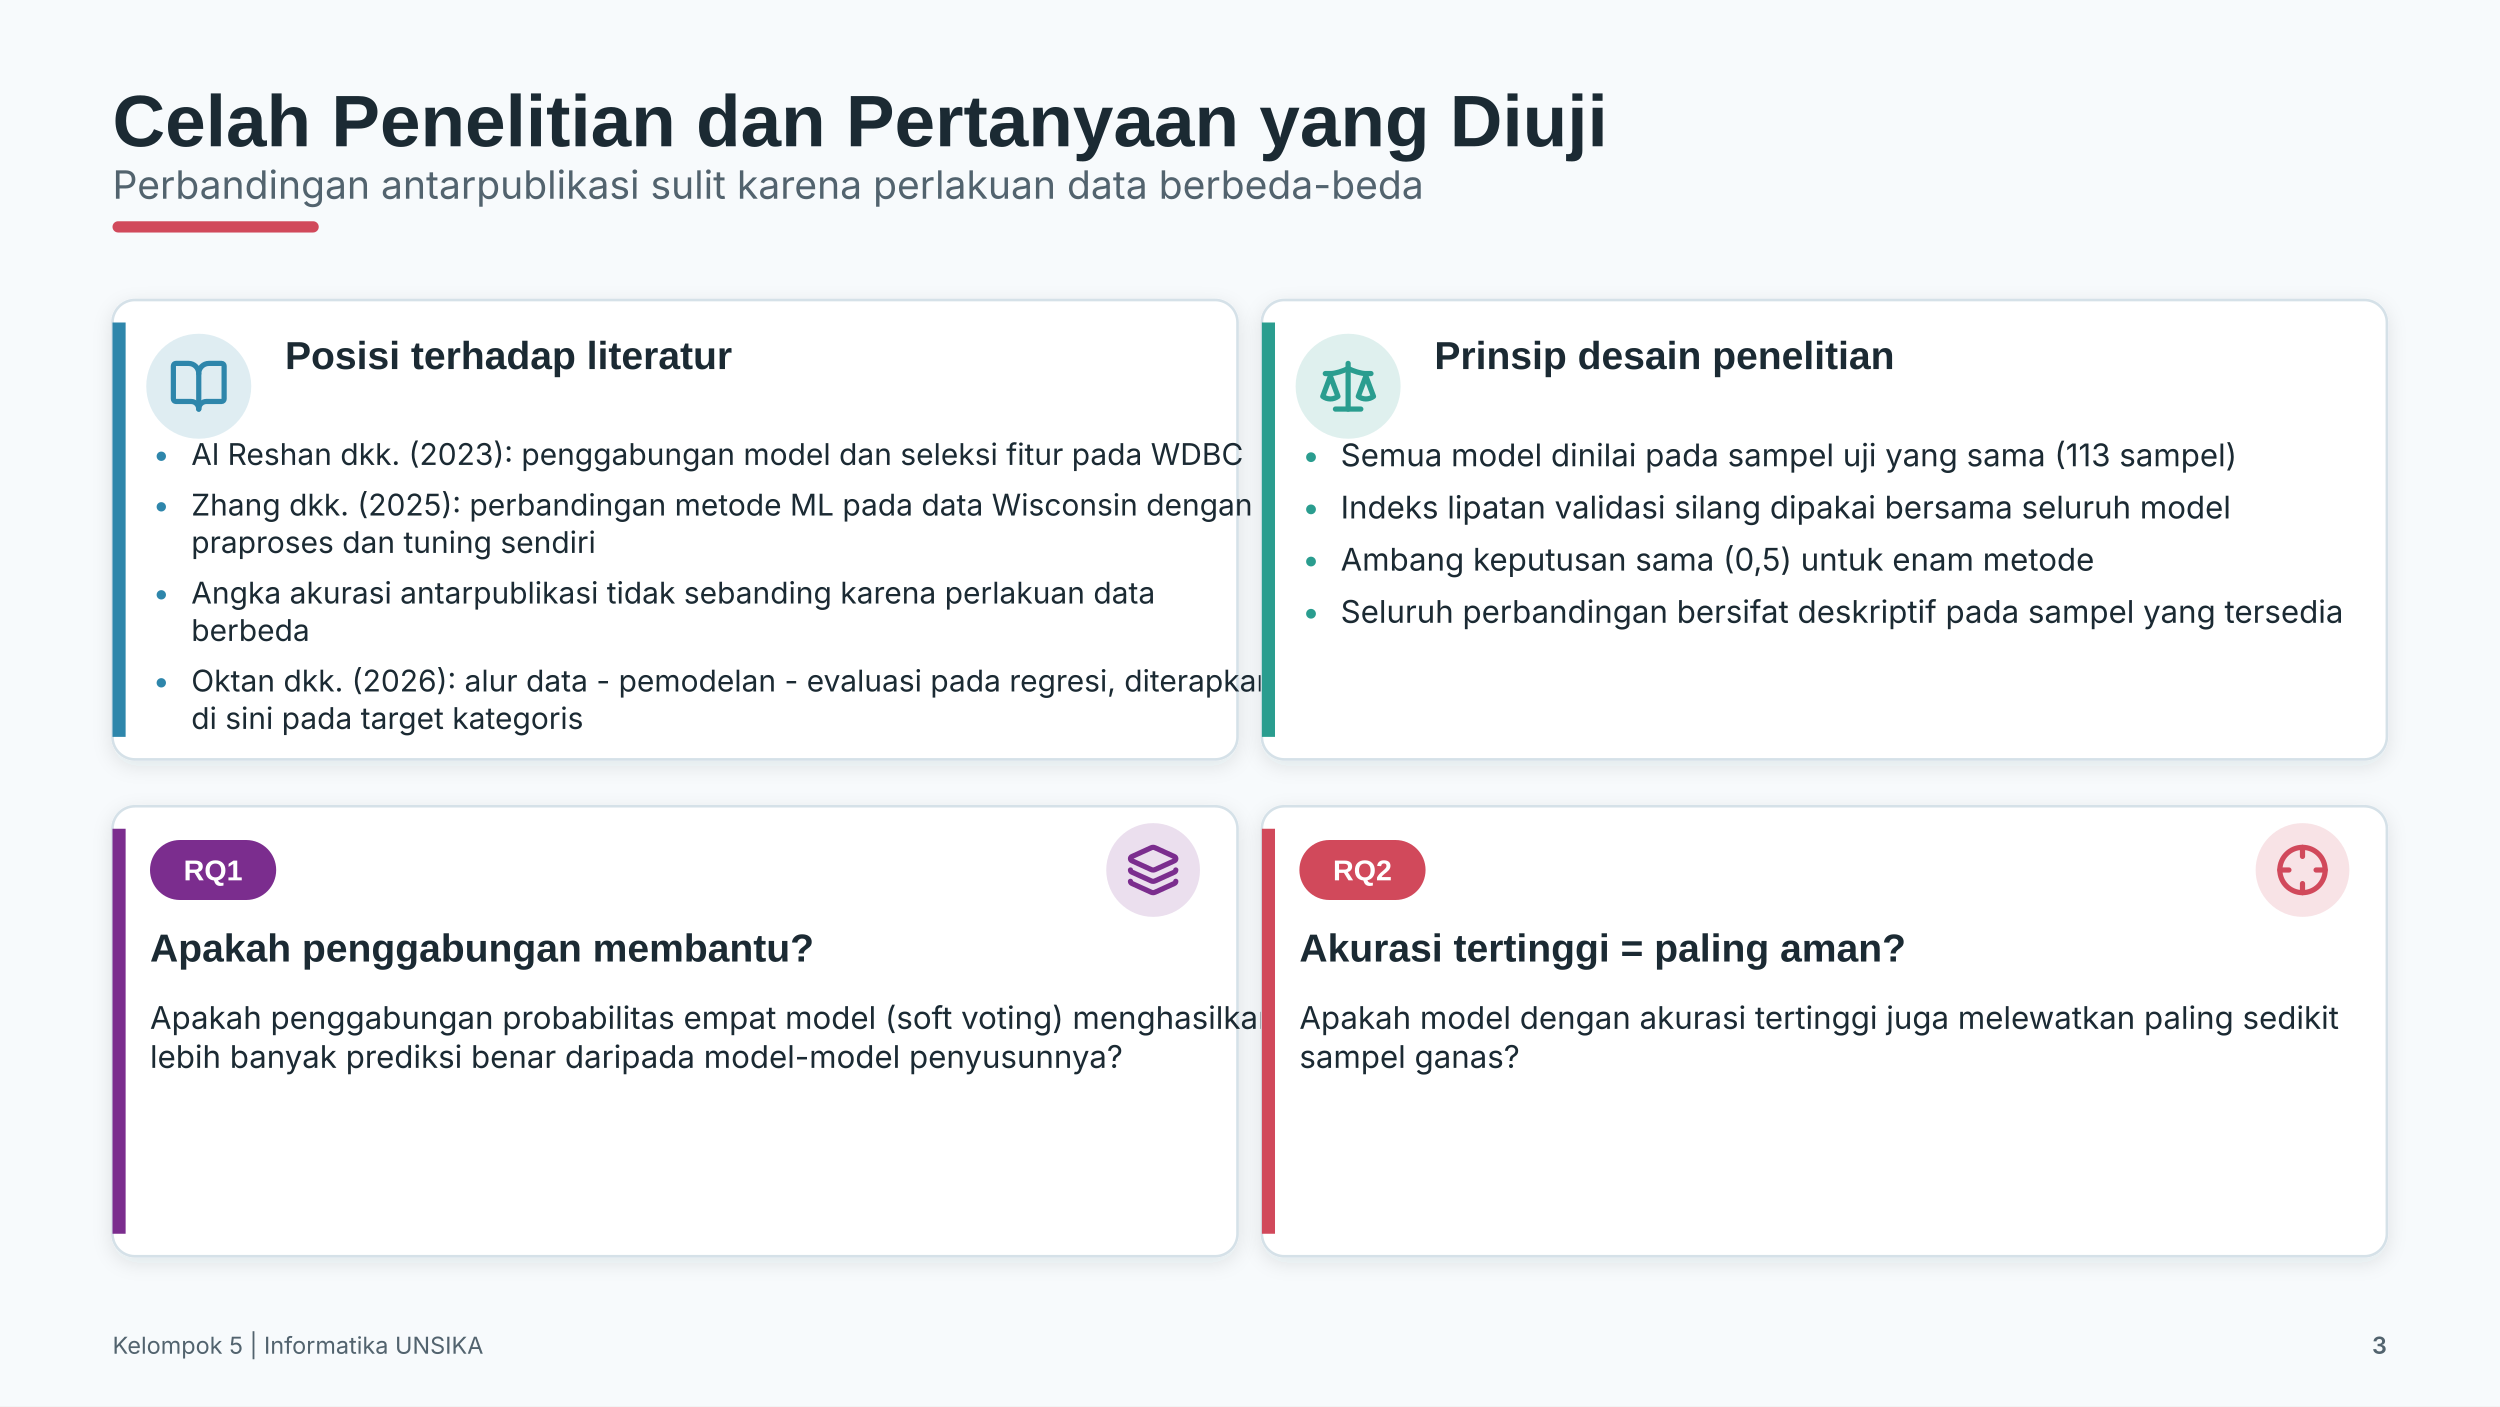
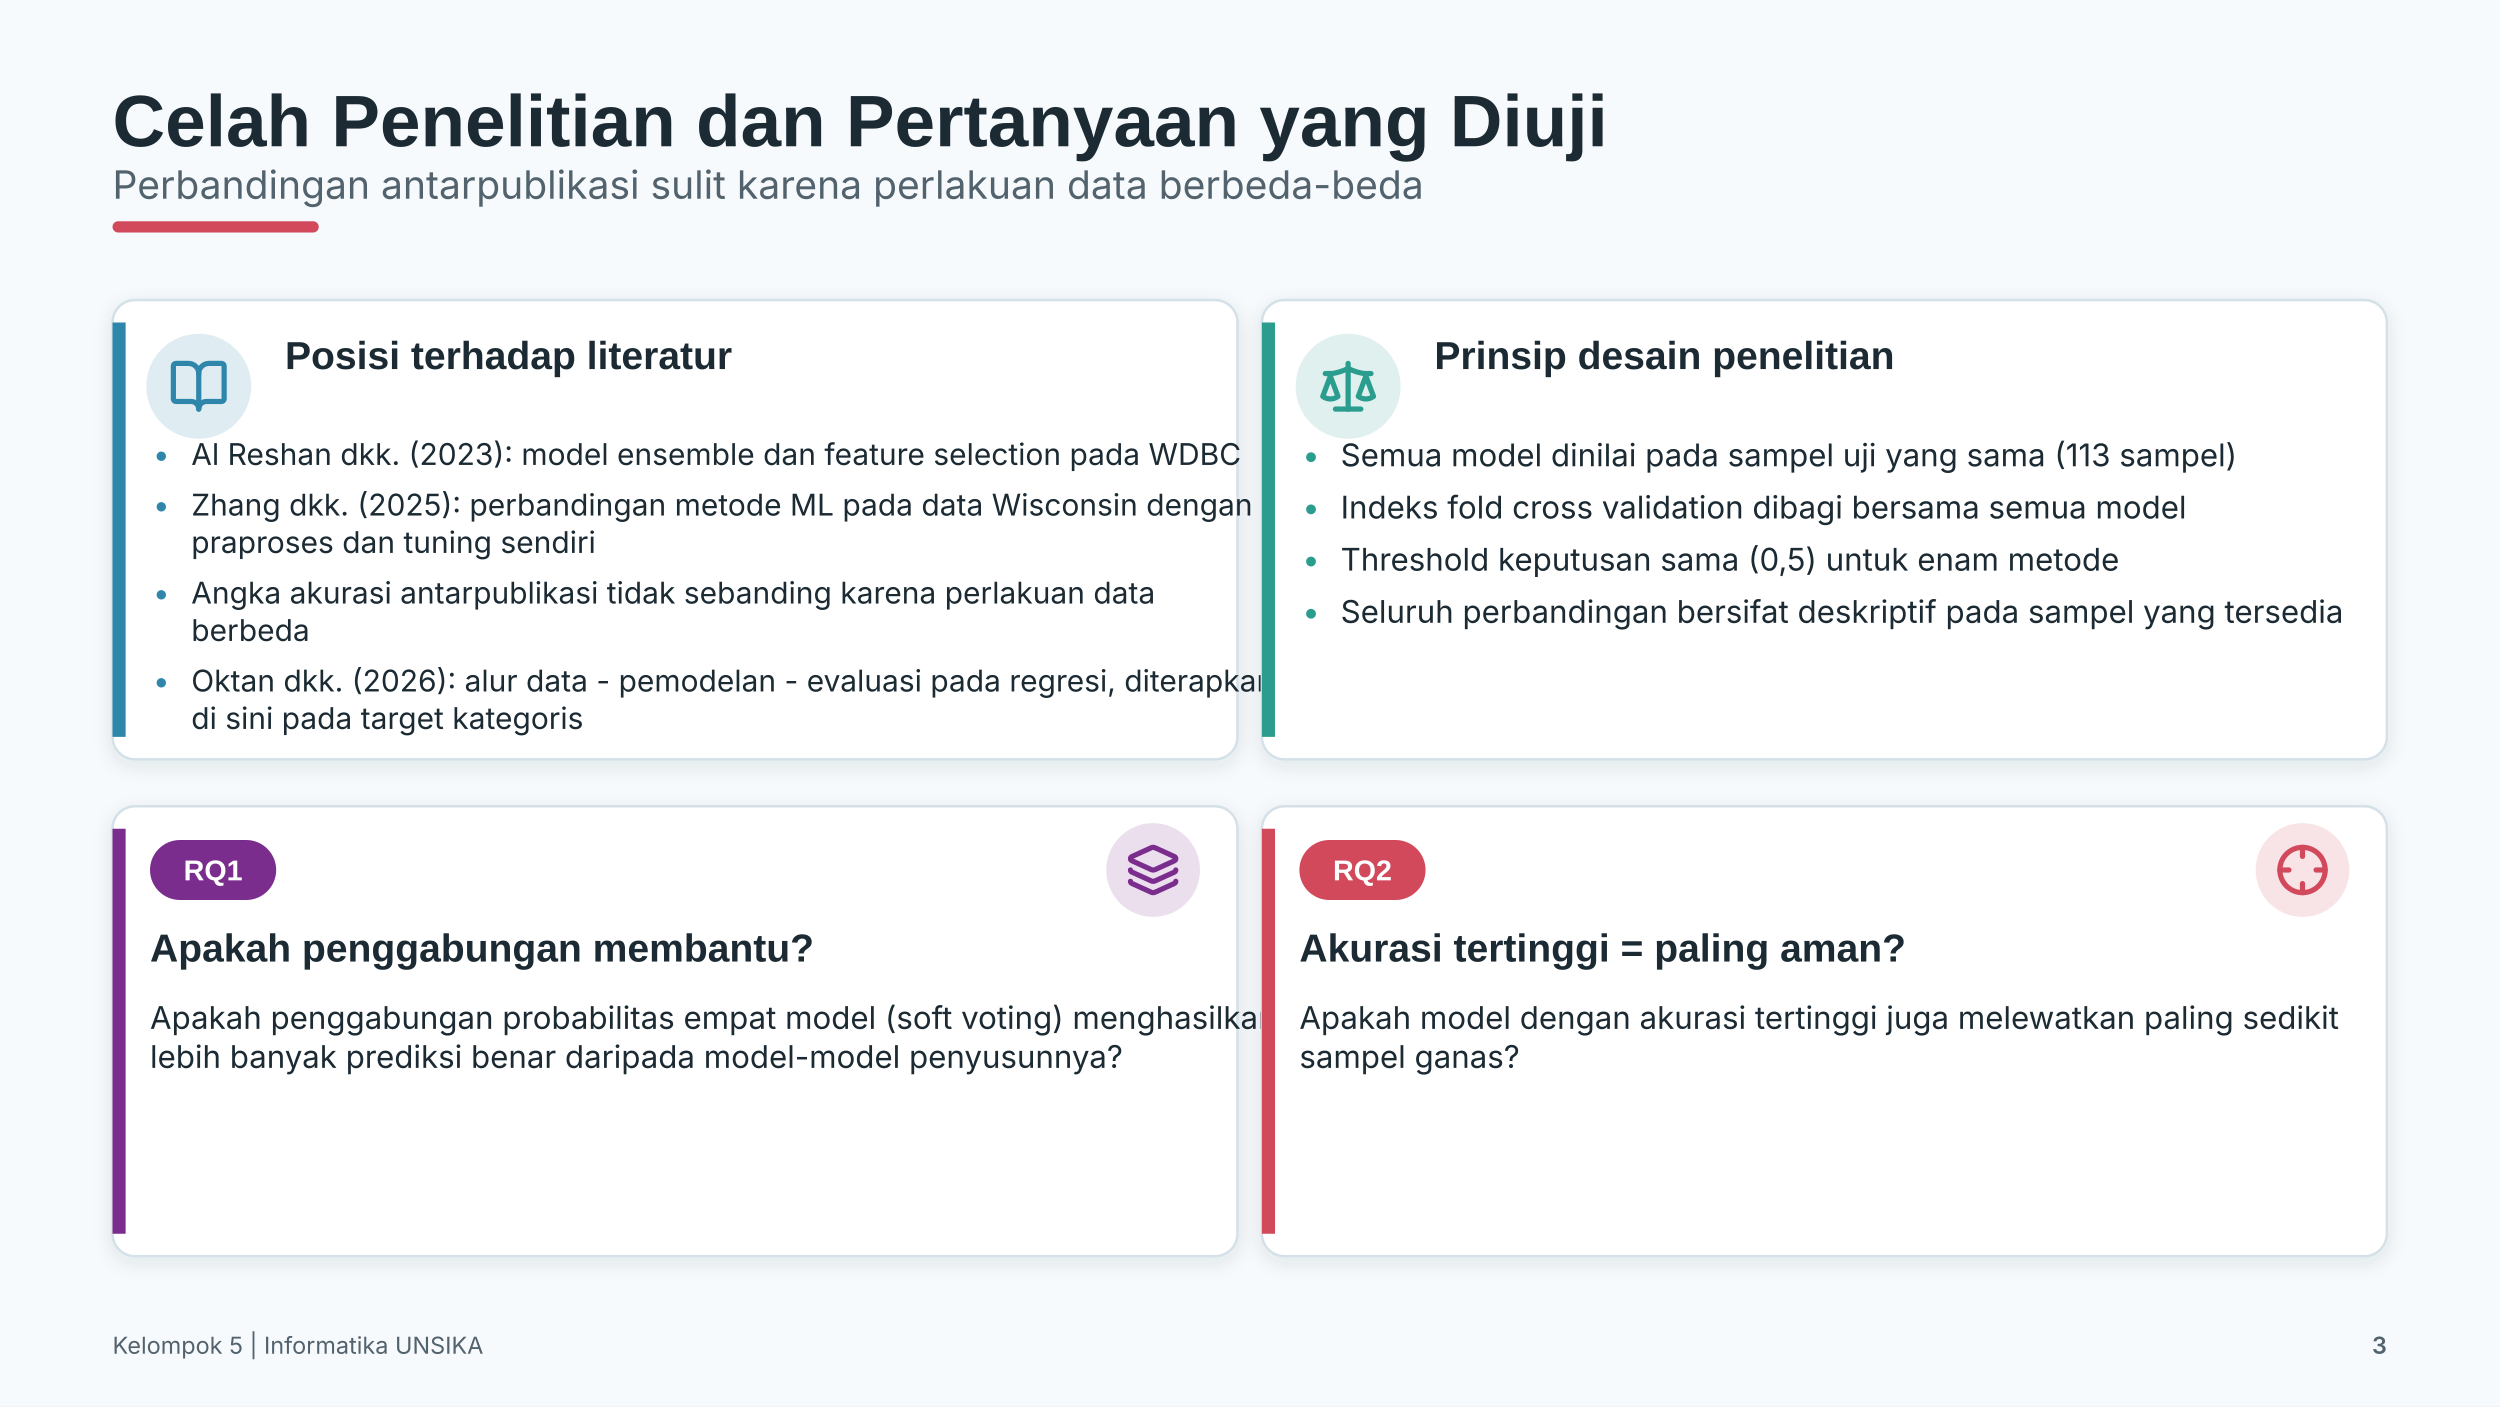
<svg xmlns="http://www.w3.org/2000/svg" width="1333.33" height="750.00" viewBox="0 0 1333.33 750.00">
  <defs>
    <filter id="soft" x="-20%" y="-20%" width="140%" height="140%">
      <feDropShadow dx="0" dy="3" stdDeviation="5" flood-color="#1B2A33" flood-opacity="0.10" />
    </filter>
  </defs>
  <rect x="0.00" y="0.00" width="1333.33" height="750.00" fill="#F7FAFC" />
  <text x="60.00" y="78.00" font-family="'Poppins','Calibri',Arial,sans-serif" font-size="38.89" font-weight="700" fill="#1B2A33">Celah Penelitian dan Pertanyaan yang Diuji</text>
  <text x="60.00" y="106.00" font-family="'Inter','Calibri',Arial,sans-serif" font-size="20.83" font-weight="400" fill="#52636E">Perbandingan antarpublikasi sulit karena perlakuan data berbeda-beda</text>
  <rect x="60.00" y="118.00" width="110.00" height="6.00" fill="#D1495B" rx="3.00" />
  <rect x="60.00" y="160.00" width="600.00" height="245.00" fill="#FFFFFF" rx="12.00" stroke="#D5E1E8" stroke-width="1.39" filter="url(#soft)" />
  <rect x="60.00" y="172.00" width="7.00" height="221.00" fill="#2E86AB" />
  <circle cx="106.00" cy="206.00" r="28.00" fill="#2E86AB" fill-opacity="0.15" />
  <g transform="translate(89.76,189.76) scale(1.3533)" fill="none" stroke="#2E86AB" stroke-width="2.053" stroke-linecap="round" stroke-linejoin="round">
    <path d="M12 7v14" />
    <path d="M3 18a1 1 0 0 1-1-1V4a1 1 0 0 1 1-1h5a4 4 0 0 1 4 4 4 4 0 0 1 4-4h5a1 1 0 0 1 1 1v13a1 1 0 0 1-1 1h-6a3 3 0 0 0-3 3 3 3 0 0 0-3-3z" />
  </g>
  <text x="152.00" y="196.83" font-family="'Poppins','Calibri',Arial,sans-serif" font-size="20.83" font-weight="600" fill="#1B2A33">Posisi terhadap literatur</text>
  <text x="82.00" y="247.97" font-family="'Inter','Calibri',Arial,sans-serif" font-size="15.97" font-weight="600" fill="#2E86AB">•</text>
-   <text x="102.00" y="247.97" font-family="'Inter','Calibri',Arial,sans-serif" font-size="15.97" font-weight="400" fill="#1B2A33">Al Reshan dkk. (2023): penggabungan model dan seleksi fitur pada WDBC</text>
+   <text x="102.00" y="247.97" font-family="'Inter','Calibri',Arial,sans-serif" font-size="15.97" font-weight="400" fill="#1B2A33">Al Reshan dkk. (2023): model ensemble dan feature selection pada WDBC</text>
  <text x="82.00" y="274.94" font-family="'Inter','Calibri',Arial,sans-serif" font-size="15.97" font-weight="600" fill="#2E86AB">•</text>
  <text x="102.00" y="274.94" font-family="'Inter','Calibri',Arial,sans-serif" font-size="15.97" font-weight="400" fill="#1B2A33">Zhang dkk. (2025): perbandingan metode ML pada data Wisconsin dengan</text>
  <text x="102.00" y="294.90" font-family="'Inter','Calibri',Arial,sans-serif" font-size="15.97" font-weight="400" fill="#1B2A33">praproses dan tuning sendiri</text>
  <text x="82.00" y="321.87" font-family="'Inter','Calibri',Arial,sans-serif" font-size="15.97" font-weight="600" fill="#2E86AB">•</text>
  <text x="102.00" y="321.87" font-family="'Inter','Calibri',Arial,sans-serif" font-size="15.97" font-weight="400" fill="#1B2A33">Angka akurasi antarpublikasi tidak sebanding karena perlakuan data</text>
  <text x="102.00" y="341.83" font-family="'Inter','Calibri',Arial,sans-serif" font-size="15.97" font-weight="400" fill="#1B2A33">berbeda</text>
  <text x="82.00" y="368.80" font-family="'Inter','Calibri',Arial,sans-serif" font-size="15.97" font-weight="600" fill="#2E86AB">•</text>
  <text x="102.00" y="368.80" font-family="'Inter','Calibri',Arial,sans-serif" font-size="15.97" font-weight="400" fill="#1B2A33">Oktan dkk. (2026): alur data - pemodelan - evaluasi pada regresi, diterapkan</text>
  <text x="102.00" y="388.76" font-family="'Inter','Calibri',Arial,sans-serif" font-size="15.97" font-weight="400" fill="#1B2A33">di sini pada target kategoris</text>
  <rect x="673.00" y="160.00" width="600.00" height="245.00" fill="#FFFFFF" rx="12.00" stroke="#D5E1E8" stroke-width="1.39" filter="url(#soft)" />
  <rect x="673.00" y="172.00" width="7.00" height="221.00" fill="#2A9D8F" />
  <circle cx="719.00" cy="206.00" r="28.00" fill="#2A9D8F" fill-opacity="0.15" />
  <g transform="translate(702.76,189.76) scale(1.3533)" fill="none" stroke="#2A9D8F" stroke-width="2.053" stroke-linecap="round" stroke-linejoin="round">
    <path d="m16 16 3-8 3 8c-.87.65-1.92 1-3 1s-2.13-.35-3-1Z" />
    <path d="m2 16 3-8 3 8c-.87.65-1.92 1-3 1s-2.13-.35-3-1Z" />
    <path d="M7 21h10" />
    <path d="M12 3v18" />
    <path d="M3 7h2c2 0 5-1 7-2 2 1 5 2 7 2h2" />
  </g>
  <text x="765.00" y="196.83" font-family="'Poppins','Calibri',Arial,sans-serif" font-size="20.83" font-weight="600" fill="#1B2A33">Prinsip desain penelitian</text>
  <text x="695.00" y="248.67" font-family="'Inter','Calibri',Arial,sans-serif" font-size="16.67" font-weight="600" fill="#2A9D8F">•</text>
  <text x="715.00" y="248.67" font-family="'Inter','Calibri',Arial,sans-serif" font-size="16.67" font-weight="400" fill="#1B2A33">Semua model dinilai pada sampel uji yang sama (113 sampel)</text>
  <text x="695.00" y="276.50" font-family="'Inter','Calibri',Arial,sans-serif" font-size="16.67" font-weight="600" fill="#2A9D8F">•</text>
-   <text x="715.00" y="276.50" font-family="'Inter','Calibri',Arial,sans-serif" font-size="16.67" font-weight="400" fill="#1B2A33">Indeks lipatan validasi silang dipakai bersama seluruh model</text>
+   <text x="715.00" y="276.50" font-family="'Inter','Calibri',Arial,sans-serif" font-size="16.67" font-weight="400" fill="#1B2A33">Indeks fold cross validation dibagi bersama semua model</text>
  <text x="695.00" y="304.33" font-family="'Inter','Calibri',Arial,sans-serif" font-size="16.67" font-weight="600" fill="#2A9D8F">•</text>
-   <text x="715.00" y="304.33" font-family="'Inter','Calibri',Arial,sans-serif" font-size="16.67" font-weight="400" fill="#1B2A33">Ambang keputusan sama (0,5) untuk enam metode</text>
+   <text x="715.00" y="304.33" font-family="'Inter','Calibri',Arial,sans-serif" font-size="16.67" font-weight="400" fill="#1B2A33">Threshold keputusan sama (0,5) untuk enam metode</text>
  <text x="695.00" y="332.17" font-family="'Inter','Calibri',Arial,sans-serif" font-size="16.67" font-weight="600" fill="#2A9D8F">•</text>
  <text x="715.00" y="332.17" font-family="'Inter','Calibri',Arial,sans-serif" font-size="16.67" font-weight="400" fill="#1B2A33">Seluruh perbandingan bersifat deskriptif pada sampel yang tersedia</text>
  <rect x="60.00" y="430.00" width="600.00" height="240.00" fill="#FFFFFF" rx="12.00" stroke="#D5E1E8" stroke-width="1.39" filter="url(#soft)" />
  <rect x="60.00" y="442.00" width="7.00" height="216.00" fill="#7B2D8E" />
  <rect x="80.00" y="448.00" width="67.30" height="32.00" fill="#7B2D8E" rx="16.00" />
  <text x="113.65" y="469.50" font-family="'Poppins','Calibri',Arial,sans-serif" font-size="15.28" font-weight="700" fill="#FFFFFF" text-anchor="middle">RQ1</text>
  <circle cx="615.00" cy="464.00" r="25.00" fill="#7B2D8E" fill-opacity="0.15" />
  <g transform="translate(600.50,449.50) scale(1.2083)" fill="none" stroke="#7B2D8E" stroke-width="2.299" stroke-linecap="round" stroke-linejoin="round">
    <path d="M12.83 2.18a2 2 0 0 0-1.66 0L2.6 6.08a1 1 0 0 0 0 1.83l8.58 3.91a2 2 0 0 0 1.66 0l8.58-3.9a1 1 0 0 0 0-1.83z" />
    <path d="M2 12a1 1 0 0 0 .58.91l8.6 3.91a2 2 0 0 0 1.65 0l8.58-3.9A1 1 0 0 0 22 12" />
    <path d="M2 17a1 1 0 0 0 .58.91l8.6 3.91a2 2 0 0 0 1.65 0l8.58-3.9A1 1 0 0 0 22 17" />
  </g>
  <text x="80.00" y="512.83" font-family="'Poppins','Calibri',Arial,sans-serif" font-size="20.83" font-weight="700" fill="#1B2A33">Apakah penggabungan membantu?</text>
  <text x="80.00" y="548.71" font-family="'Inter','Calibri',Arial,sans-serif" font-size="16.67" font-weight="400" fill="#1B2A33">Apakah penggabungan probabilitas empat model (soft voting) menghasilkan</text>
  <text x="80.00" y="569.54" font-family="'Inter','Calibri',Arial,sans-serif" font-size="16.67" font-weight="400" fill="#1B2A33">lebih banyak prediksi benar daripada model-model penyusunnya?</text>
  <rect x="673.00" y="430.00" width="600.00" height="240.00" fill="#FFFFFF" rx="12.00" stroke="#D5E1E8" stroke-width="1.39" filter="url(#soft)" />
  <rect x="673.00" y="442.00" width="7.00" height="216.00" fill="#D1495B" />
  <rect x="693.00" y="448.00" width="67.30" height="32.00" fill="#D1495B" rx="16.00" />
  <text x="726.65" y="469.50" font-family="'Poppins','Calibri',Arial,sans-serif" font-size="15.28" font-weight="700" fill="#FFFFFF" text-anchor="middle">RQ2</text>
  <circle cx="1228.00" cy="464.00" r="25.00" fill="#D1495B" fill-opacity="0.15" />
  <g transform="translate(1213.50,449.50) scale(1.2083)" fill="none" stroke="#D1495B" stroke-width="2.299" stroke-linecap="round" stroke-linejoin="round">
    <circle cx="12" cy="12" r="10" />
    <line x1="22" x2="18" y1="12" y2="12" />
    <line x1="6" x2="2" y1="12" y2="12" />
    <line x1="12" x2="12" y1="6" y2="2" />
    <line x1="12" x2="12" y1="22" y2="18" />
  </g>
  <text x="693.00" y="512.83" font-family="'Poppins','Calibri',Arial,sans-serif" font-size="20.83" font-weight="700" fill="#1B2A33">Akurasi tertinggi = paling aman?</text>
  <text x="693.00" y="548.71" font-family="'Inter','Calibri',Arial,sans-serif" font-size="16.67" font-weight="400" fill="#1B2A33">Apakah model dengan akurasi tertinggi juga melewatkan paling sedikit</text>
  <text x="693.00" y="569.54" font-family="'Inter','Calibri',Arial,sans-serif" font-size="16.67" font-weight="400" fill="#1B2A33">sampel ganas?</text>
  <text x="60.00" y="722.00" font-family="'Inter','Calibri',Arial,sans-serif" font-size="12.50" font-weight="400" fill="#52636E">Kelompok 5 | Informatika UNSIKA</text>
  <text x="1273.00" y="722.00" font-family="'Inter','Calibri',Arial,sans-serif" font-size="12.50" font-weight="600" fill="#52636E" text-anchor="end">3</text>
</svg>
